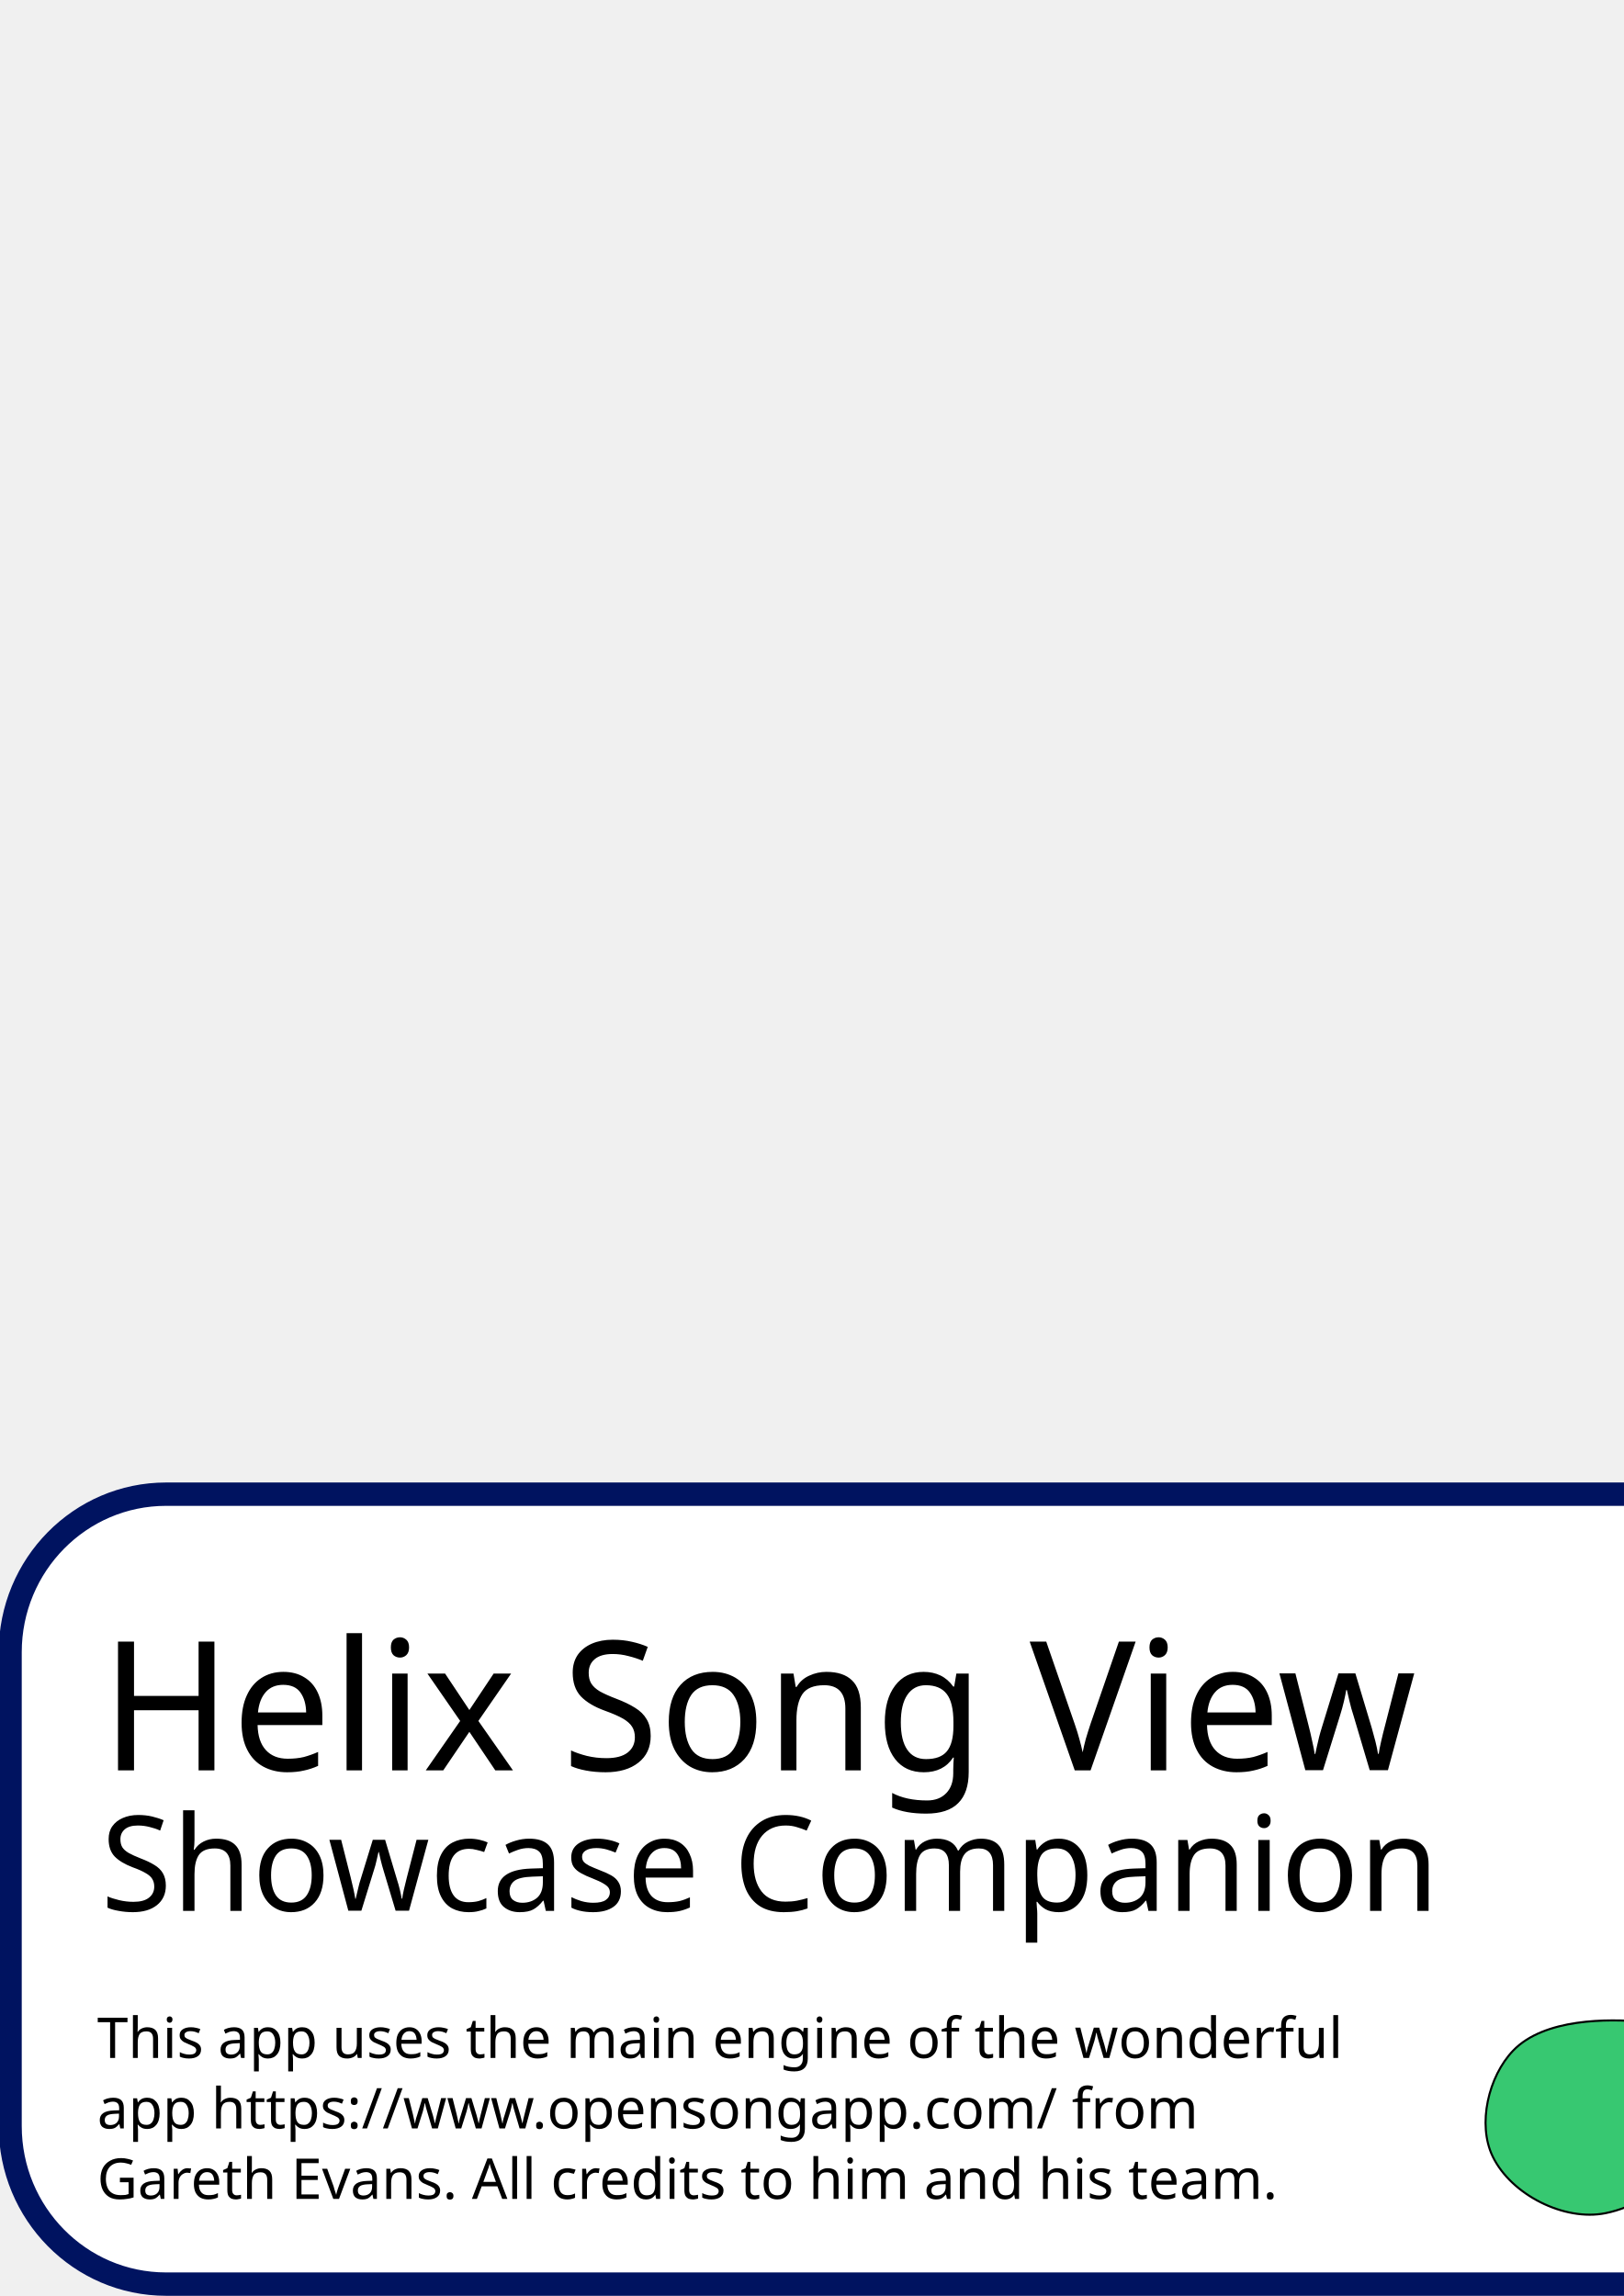
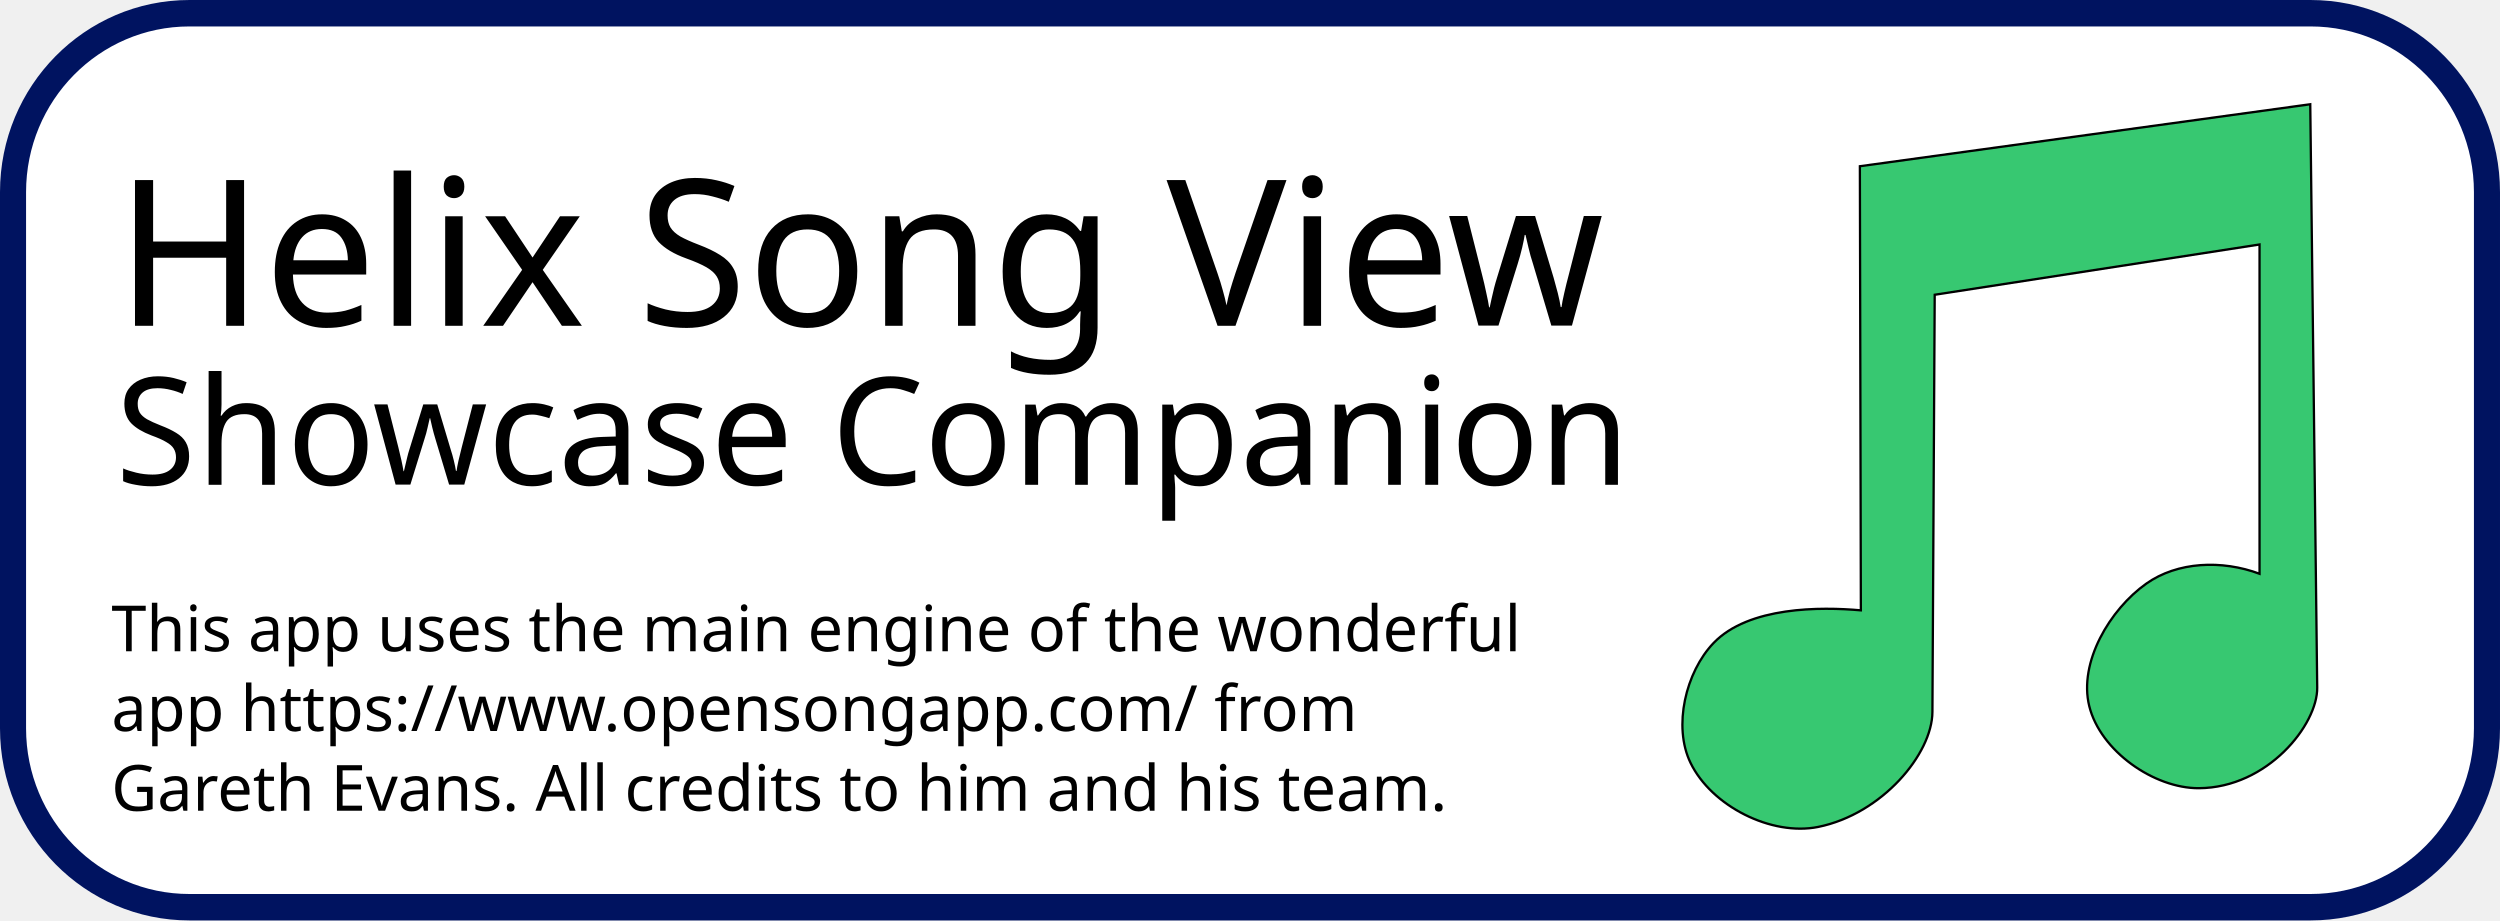
- <svg xmlns="http://www.w3.org/2000/svg" width="210mm" height="297mm" viewBox="0 0 210 297" version="1.1" id="svg8">
+ <svg xmlns="http://www.w3.org/2000/svg" width="285.75mm" height="105.205mm" viewBox="0 0 285.75 105.205" version="1.1" id="svg8">
  <defs id="defs2" />
-   <g id="layer1">
+   <g id="layer1" transform="translate(0.1665382,-191.7679)">
    <g id="g828" transform="matrix(1.528589,0,0,1.55031,9.624836,-48.03126)" style="stroke-width:0.65">
      <rect y="155.653" x="-5.431" height="65.912" width="184.988" id="rect1391" style="fill:#ffffff;fill-opacity:1;stroke:#001360;stroke-width:1.949;stroke-linecap:round;stroke-linejoin:miter;stroke-miterlimit:4;stroke-dasharray:none;stroke-opacity:1" ry="13.188" />
      <text id="text817" y="178.001" x="2.249" style="font-style:normal;font-weight:normal;font-size:15.007px;line-height:1.25;font-family:sans-serif;letter-spacing:0px;word-spacing:0px;fill:#000000;fill-opacity:1;stroke:none;stroke-width:0.172" xml:space="preserve" transform="scale(0.9961084,1.003907)">
        <tspan style="stroke-width:0.172" y="178.001" x="2.249" id="tspan815">Helix Song View</tspan>
      </text>
      <text id="text821" y="189.677" x="2.249" style="font-style:normal;font-weight:normal;font-size:11.005px;line-height:1.25;font-family:sans-serif;letter-spacing:0px;word-spacing:0px;fill:#000000;fill-opacity:1;stroke:none;stroke-width:0.172" xml:space="preserve" transform="scale(0.9961084,1.003907)">
        <tspan style="font-size:11.005px;stroke-width:0.172" y="189.677" x="2.249" id="tspan819">Showcase Companion</tspan>
      </text>
      <path id="path830" d="m 132.74,199.677 -0.074,-32.743 33.678,-4.57 c 0,0 0.348,28.672 0.52,43.008 0.033,2.73 -3.704,7.388 -8.847,7.418 -3.351,0.019 -7.371,-2.743 -8.2,-6.054 -0.809,-3.232 1.547,-7.129 4.265,-9.027 2.329,-1.626 5.646,-1.768 8.469,-0.729 v -24.276 l -24.289,3.706 -0.171,30.76 c -0.017,3.094 -3.765,7.524 -8.546,8.476 -3.478,0.692 -7.971,-1.527 -9.544,-4.729 -1.321,-2.689 -0.359,-6.69 1.726,-8.832 2.63,-2.702 8.02,-2.672 11.011,-2.408 z" style="fill:#37c871;fill-opacity:1;stroke:#000000;stroke-width:0.172px;stroke-linecap:butt;stroke-linejoin:miter;stroke-opacity:1" />
      <text xml:space="preserve" style="font-style:normal;font-weight:normal;font-size:4.706px;line-height:1.25;font-family:sans-serif;letter-spacing:0px;word-spacing:0px;fill:#000000;fill-opacity:1;stroke:none;stroke-width:0.135" x="1.924" y="202.781" id="text832" transform="scale(1.000435,0.9995651)">
        <tspan x="1.924" y="202.781" style="font-size:4.706px;stroke-width:0.135" id="tspan834">This app uses the main engine of the wonderful </tspan>
        <tspan x="1.924" y="208.664" style="font-size:4.706px;stroke-width:0.135" id="tspan838">app https://www.opensongapp.com/ from </tspan>
        <tspan x="1.924" y="214.546" style="font-size:4.706px;stroke-width:0.135" id="tspan840">Gareth Evans. All credits to him and his team.</tspan>
      </text>
    </g>
  </g>
</svg>
